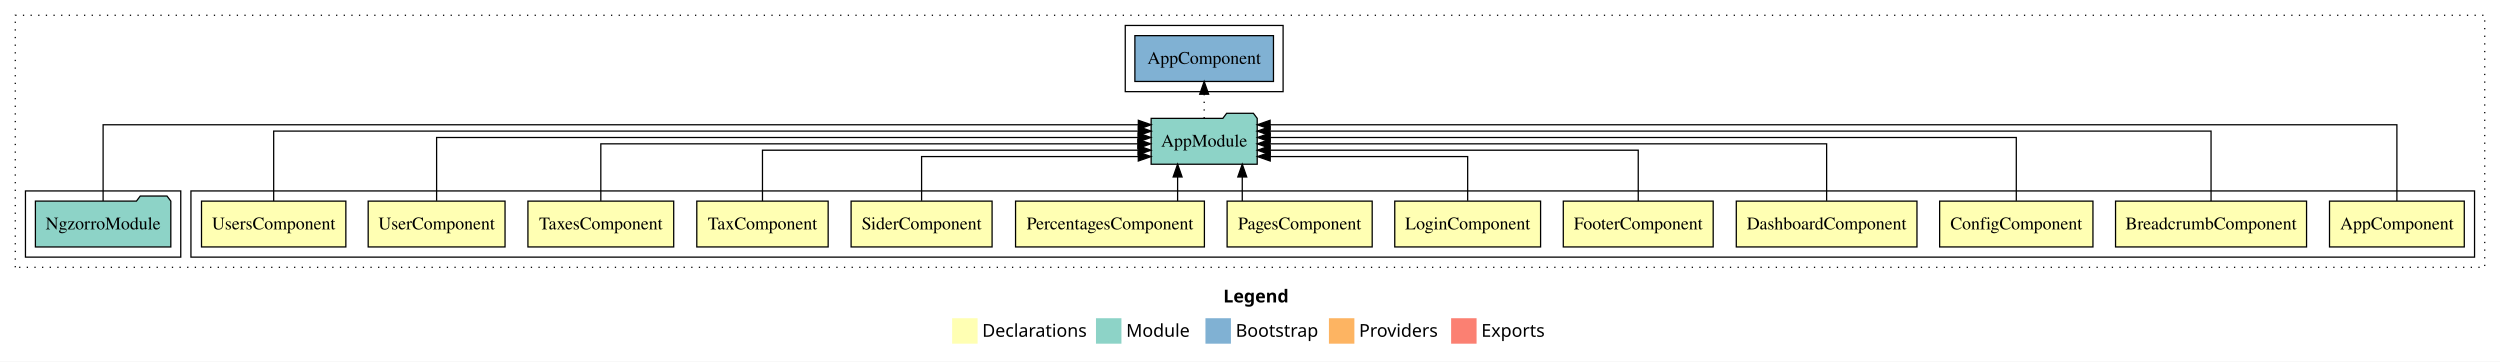
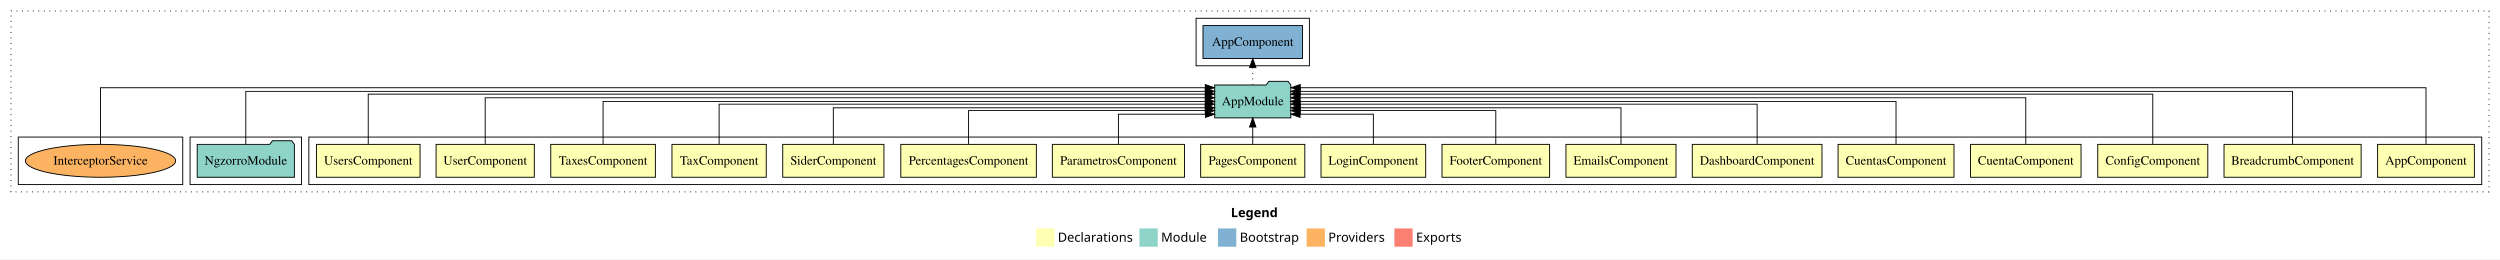
- <svg xmlns="http://www.w3.org/2000/svg" width="1964pt" height="284pt" viewBox="0.00 0.00 1964.00 284.00">
+ <svg xmlns="http://www.w3.org/2000/svg" width="2736pt" height="284pt" viewBox="0.00 0.00 2736.00 284.00">
  <g id="graph0" class="graph" transform="scale(1 1) rotate(0) translate(4 280)">
-     <polygon fill="white" stroke="transparent" points="-4,4 -4,-280 1960,-280 1960,4 -4,4" />
-     <text text-anchor="start" x="957.01" y="-42.4" font-family="sans-serif" font-weight="bold" font-size="14.00">Legend</text>
-     <polygon fill="#ffffb3" stroke="transparent" points="744,-10 744,-30 764,-30 764,-10 744,-10" />
-     <text text-anchor="start" x="767.63" y="-15.4" font-family="sans-serif" font-size="14.00">  Declarations</text>
-     <polygon fill="#8dd3c7" stroke="transparent" points="857,-10 857,-30 877,-30 877,-10 857,-10" />
-     <text text-anchor="start" x="880.73" y="-15.4" font-family="sans-serif" font-size="14.00">  Module</text>
-     <polygon fill="#80b1d3" stroke="transparent" points="943,-10 943,-30 963,-30 963,-10 943,-10" />
-     <text text-anchor="start" x="966.78" y="-15.4" font-family="sans-serif" font-size="14.00">  Bootstrap</text>
-     <polygon fill="#fdb462" stroke="transparent" points="1040,-10 1040,-30 1060,-30 1060,-10 1040,-10" />
-     <text text-anchor="start" x="1063.67" y="-15.4" font-family="sans-serif" font-size="14.00">  Providers</text>
-     <polygon fill="#fb8072" stroke="transparent" points="1136,-10 1136,-30 1156,-30 1156,-10 1136,-10" />
-     <text text-anchor="start" x="1159.73" y="-15.4" font-family="sans-serif" font-size="14.00">  Exports</text>
+     <polygon fill="white" stroke="transparent" points="-4,4 -4,-280 2732,-280 2732,4 -4,4" />
+     <text text-anchor="start" x="1343.01" y="-42.4" font-family="sans-serif" font-weight="bold" font-size="14.00">Legend</text>
+     <polygon fill="#ffffb3" stroke="transparent" points="1130,-10 1130,-30 1150,-30 1150,-10 1130,-10" />
+     <text text-anchor="start" x="1153.63" y="-15.4" font-family="sans-serif" font-size="14.00">  Declarations</text>
+     <polygon fill="#8dd3c7" stroke="transparent" points="1243,-10 1243,-30 1263,-30 1263,-10 1243,-10" />
+     <text text-anchor="start" x="1266.73" y="-15.4" font-family="sans-serif" font-size="14.00">  Module</text>
+     <polygon fill="#80b1d3" stroke="transparent" points="1329,-10 1329,-30 1349,-30 1349,-10 1329,-10" />
+     <text text-anchor="start" x="1352.78" y="-15.4" font-family="sans-serif" font-size="14.00">  Bootstrap</text>
+     <polygon fill="#fdb462" stroke="transparent" points="1426,-10 1426,-30 1446,-30 1446,-10 1426,-10" />
+     <text text-anchor="start" x="1449.67" y="-15.4" font-family="sans-serif" font-size="14.00">  Providers</text>
+     <polygon fill="#fb8072" stroke="transparent" points="1522,-10 1522,-30 1542,-30 1542,-10 1522,-10" />
+     <text text-anchor="start" x="1545.73" y="-15.4" font-family="sans-serif" font-size="14.00">  Exports</text>
    <g id="clust1" class="cluster">
-       <polygon fill="none" stroke="black" stroke-dasharray="1,5" points="8,-70 8,-268 1948,-268 1948,-70 8,-70" />
-     </g>
-     <g id="clust18" class="cluster">
-       <polygon fill="none" stroke="black" points="880,-208 880,-260 1004,-260 1004,-208 880,-208" />
+       <polygon fill="none" stroke="black" stroke-dasharray="1,5" points="8,-70 8,-268 2720,-268 2720,-70 8,-70" />
    </g>
    <g id="clust2" class="cluster">
-       <polygon fill="none" stroke="black" points="146,-78 146,-130 1940,-130 1940,-78 146,-78" />
+       <polygon fill="none" stroke="black" points="334,-78 334,-130 2712,-130 2712,-78 334,-78" />
    </g>
-     <g id="clust16" class="cluster">
-       <polygon fill="none" stroke="black" points="16,-78 16,-130 138,-130 138,-78 16,-78" />
+     <g id="clust20" class="cluster">
+       <polygon fill="none" stroke="black" points="204,-78 204,-130 326,-130 326,-78 204,-78" />
+     </g>
+     <g id="clust22" class="cluster">
+       <polygon fill="none" stroke="black" points="1305,-208 1305,-260 1429,-260 1429,-208 1305,-208" />
+     </g>
+     <g id="clust23" class="cluster">
+       <polygon fill="none" stroke="black" points="16,-78 16,-130 196,-130 196,-78 16,-78" />
    </g>
    <g id="node1" class="node">
-       <polygon fill="#ffffb3" stroke="black" points="1931.94,-122 1826.06,-122 1826.06,-86 1931.94,-86 1931.94,-122" />
-       <text text-anchor="middle" x="1879" y="-99.8" font-family="Times,serif" font-size="14.00">AppComponent</text>
+       <polygon fill="#ffffb3" stroke="black" points="2703.94,-122 2598.06,-122 2598.06,-86 2703.94,-86 2703.94,-122" />
+       <text text-anchor="middle" x="2651" y="-99.8" font-family="Times,serif" font-size="14.00">AppComponent</text>
+     </g>
+     <g id="node18" class="node">
+       <polygon fill="#8dd3c7" stroke="black" points="1408.66,-187 1405.66,-191 1384.66,-191 1381.66,-187 1325.34,-187 1325.34,-151 1408.66,-151 1408.66,-187" />
+       <text text-anchor="middle" x="1367" y="-164.8" font-family="Times,serif" font-size="14.00">AppModule</text>
+     </g>
+     <g id="edge1" class="edge">
+       <path fill="none" stroke="black" d="M2651,-122.15C2651,-145.76 2651,-184 2651,-184 2651,-184 1418.99,-184 1418.99,-184" />
+       <polygon fill="black" stroke="black" points="1418.99,-180.5 1408.99,-184 1418.99,-187.5 1418.99,-180.5" />
+     </g>
+     <g id="node2" class="node">
+       <polygon fill="#ffffb3" stroke="black" points="2580.03,-122 2429.97,-122 2429.97,-86 2580.03,-86 2580.03,-122" />
+       <text text-anchor="middle" x="2505" y="-99.8" font-family="Times,serif" font-size="14.00">BreadcrumbComponent</text>
+     </g>
+     <g id="edge2" class="edge">
+       <path fill="none" stroke="black" d="M2505,-122.01C2505,-144.49 2505,-180 2505,-180 2505,-180 1418.85,-180 1418.85,-180" />
+       <polygon fill="black" stroke="black" points="1418.85,-176.5 1408.85,-180 1418.85,-183.5 1418.85,-176.5" />
+     </g>
+     <g id="node3" class="node">
+       <polygon fill="#ffffb3" stroke="black" points="2412.22,-122 2291.78,-122 2291.78,-86 2412.22,-86 2412.22,-122" />
+       <text text-anchor="middle" x="2352" y="-99.8" font-family="Times,serif" font-size="14.00">ConfigComponent</text>
+     </g>
+     <g id="edge3" class="edge">
+       <path fill="none" stroke="black" d="M2352,-122.04C2352,-143.66 2352,-177 2352,-177 2352,-177 1418.7,-177 1418.7,-177" />
+       <polygon fill="black" stroke="black" points="1418.7,-173.5 1408.7,-177 1418.7,-180.5 1418.7,-173.5" />
+     </g>
+     <g id="node4" class="node">
+       <polygon fill="#ffffb3" stroke="black" points="2273.49,-122 2152.51,-122 2152.51,-86 2273.49,-86 2273.49,-122" />
+       <text text-anchor="middle" x="2213" y="-99.8" font-family="Times,serif" font-size="14.00">CuentaComponent</text>
+     </g>
+     <g id="edge4" class="edge">
+       <path fill="none" stroke="black" d="M2213,-122.13C2213,-142.57 2213,-173 2213,-173 2213,-173 1418.66,-173 1418.66,-173" />
+       <polygon fill="black" stroke="black" points="1418.66,-169.5 1408.66,-173 1418.66,-176.5 1418.66,-169.5" />
+     </g>
+     <g id="node5" class="node">
+       <polygon fill="#ffffb3" stroke="black" points="2134.43,-122 2007.57,-122 2007.57,-86 2134.43,-86 2134.43,-122" />
+       <text text-anchor="middle" x="2071" y="-99.8" font-family="Times,serif" font-size="14.00">CuentasComponent</text>
+     </g>
+     <g id="edge5" class="edge">
+       <path fill="none" stroke="black" d="M2071,-122.11C2071,-141.34 2071,-169 2071,-169 2071,-169 1418.67,-169 1418.67,-169" />
+       <polygon fill="black" stroke="black" points="1418.67,-165.5 1408.67,-169 1418.67,-172.5 1418.67,-165.5" />
+     </g>
+     <g id="node6" class="node">
+       <polygon fill="#ffffb3" stroke="black" points="1989.97,-122 1848.03,-122 1848.03,-86 1989.97,-86 1989.97,-122" />
+       <text text-anchor="middle" x="1919" y="-99.8" font-family="Times,serif" font-size="14.00">DashboardComponent</text>
+     </g>
+     <g id="edge6" class="edge">
+       <path fill="none" stroke="black" d="M1919,-122.27C1919,-140.56 1919,-166 1919,-166 1919,-166 1418.94,-166 1418.94,-166" />
+       <polygon fill="black" stroke="black" points="1418.94,-162.5 1408.94,-166 1418.94,-169.5 1418.94,-162.5" />
+     </g>
+     <g id="node7" class="node">
+       <polygon fill="#ffffb3" stroke="black" points="1830.22,-122 1709.78,-122 1709.78,-86 1830.22,-86 1830.22,-122" />
+       <text text-anchor="middle" x="1770" y="-99.8" font-family="Times,serif" font-size="14.00">EmailsComponent</text>
+     </g>
+     <g id="edge7" class="edge">
+       <path fill="none" stroke="black" d="M1770,-122.03C1770,-139.06 1770,-162 1770,-162 1770,-162 1418.99,-162 1418.99,-162" />
+       <polygon fill="black" stroke="black" points="1418.99,-158.5 1408.99,-162 1418.99,-165.5 1418.99,-158.5" />
+     </g>
+     <g id="node8" class="node">
+       <polygon fill="#ffffb3" stroke="black" points="1691.88,-122 1574.12,-122 1574.12,-86 1691.88,-86 1691.88,-122" />
+       <text text-anchor="middle" x="1633" y="-99.8" font-family="Times,serif" font-size="14.00">FooterComponent</text>
+     </g>
+     <g id="edge8" class="edge">
+       <path fill="none" stroke="black" d="M1633,-122.01C1633,-138.05 1633,-159 1633,-159 1633,-159 1418.86,-159 1418.86,-159" />
+       <polygon fill="black" stroke="black" points="1418.86,-155.5 1408.86,-159 1418.86,-162.5 1418.86,-155.5" />
+     </g>
+     <g id="node9" class="node">
+       <polygon fill="#ffffb3" stroke="black" points="1556.28,-122 1441.72,-122 1441.72,-86 1556.28,-86 1556.28,-122" />
+       <text text-anchor="middle" x="1499" y="-99.8" font-family="Times,serif" font-size="14.00">LoginComponent</text>
+     </g>
+     <g id="edge9" class="edge">
+       <path fill="none" stroke="black" d="M1499,-122.12C1499,-136.78 1499,-155 1499,-155 1499,-155 1418.77,-155 1418.77,-155" />
+       <polygon fill="black" stroke="black" points="1418.77,-151.5 1408.77,-155 1418.77,-158.5 1418.77,-151.5" />
+     </g>
+     <g id="node10" class="node">
+       <polygon fill="#ffffb3" stroke="black" points="1423.99,-122 1310.01,-122 1310.01,-86 1423.99,-86 1423.99,-122" />
+       <text text-anchor="middle" x="1367" y="-99.8" font-family="Times,serif" font-size="14.00">PagesComponent</text>
+     </g>
+     <g id="edge10" class="edge">
+       <path fill="none" stroke="black" d="M1367,-122.11C1367,-122.11 1367,-140.99 1367,-140.99" />
+       <polygon fill="black" stroke="black" points="1363.5,-140.99 1367,-150.99 1370.5,-140.99 1363.5,-140.99" />
+     </g>
+     <g id="node11" class="node">
+       <polygon fill="#ffffb3" stroke="black" points="1292.31,-122 1147.69,-122 1147.69,-86 1292.31,-86 1292.31,-122" />
+       <text text-anchor="middle" x="1220" y="-99.8" font-family="Times,serif" font-size="14.00">ParametrosComponent</text>
+     </g>
+     <g id="edge11" class="edge">
+       <path fill="none" stroke="black" d="M1220,-122.12C1220,-136.78 1220,-155 1220,-155 1220,-155 1315.27,-155 1315.27,-155" />
+       <polygon fill="black" stroke="black" points="1315.27,-158.5 1325.27,-155 1315.27,-151.5 1315.27,-158.5" />
+     </g>
+     <g id="node12" class="node">
+       <polygon fill="#ffffb3" stroke="black" points="1130.18,-122 981.82,-122 981.82,-86 1130.18,-86 1130.18,-122" />
+       <text text-anchor="middle" x="1056" y="-99.8" font-family="Times,serif" font-size="14.00">PercentagesComponent</text>
+     </g>
+     <g id="edge12" class="edge">
+       <path fill="none" stroke="black" d="M1056,-122.01C1056,-138.05 1056,-159 1056,-159 1056,-159 1315.06,-159 1315.06,-159" />
+       <polygon fill="black" stroke="black" points="1315.06,-162.5 1325.06,-159 1315.06,-155.5 1315.06,-162.5" />
+     </g>
+     <g id="node13" class="node">
+       <polygon fill="#ffffb3" stroke="black" points="963.38,-122 852.62,-122 852.62,-86 963.38,-86 963.38,-122" />
+       <text text-anchor="middle" x="908" y="-99.8" font-family="Times,serif" font-size="14.00">SiderComponent</text>
+     </g>
+     <g id="edge13" class="edge">
+       <path fill="none" stroke="black" d="M908,-122.03C908,-139.06 908,-162 908,-162 908,-162 1315.05,-162 1315.05,-162" />
+       <polygon fill="black" stroke="black" points="1315.05,-165.5 1325.05,-162 1315.05,-158.5 1315.05,-165.5" />
    </g>
    <g id="node14" class="node">
-       <polygon fill="#8dd3c7" stroke="black" points="983.66,-187 980.66,-191 959.66,-191 956.66,-187 900.34,-187 900.34,-151 983.66,-151 983.66,-187" />
-       <text text-anchor="middle" x="942" y="-164.8" font-family="Times,serif" font-size="14.00">AppModule</text>
+       <polygon fill="#ffffb3" stroke="black" points="834.6,-122 731.4,-122 731.4,-86 834.6,-86 834.6,-122" />
+       <text text-anchor="middle" x="783" y="-99.8" font-family="Times,serif" font-size="14.00">TaxComponent</text>
    </g>
-     <g id="edge1" class="edge">
-       <path fill="none" stroke="black" d="M1879,-122.09C1879,-145.13 1879,-182 1879,-182 1879,-182 993.78,-182 993.78,-182" />
-       <polygon fill="black" stroke="black" points="993.78,-178.5 983.78,-182 993.78,-185.5 993.78,-178.5" />
+     <g id="edge14" class="edge">
+       <path fill="none" stroke="black" d="M783,-122.27C783,-140.56 783,-166 783,-166 783,-166 1315,-166 1315,-166" />
+       <polygon fill="black" stroke="black" points="1315,-169.5 1325,-166 1315,-162.5 1315,-169.5" />
    </g>
-     <g id="node2" class="node">
-       <polygon fill="#ffffb3" stroke="black" points="1808.03,-122 1657.97,-122 1657.97,-86 1808.03,-86 1808.03,-122" />
-       <text text-anchor="middle" x="1733" y="-99.8" font-family="Times,serif" font-size="14.00">BreadcrumbComponent</text>
+     <g id="node15" class="node">
+       <polygon fill="#ffffb3" stroke="black" points="713.26,-122 598.74,-122 598.74,-86 713.26,-86 713.26,-122" />
+       <text text-anchor="middle" x="656" y="-99.8" font-family="Times,serif" font-size="14.00">TaxesComponent</text>
    </g>
-     <g id="edge2" class="edge">
-       <path fill="none" stroke="black" d="M1733,-122.04C1733,-143.66 1733,-177 1733,-177 1733,-177 993.69,-177 993.69,-177" />
-       <polygon fill="black" stroke="black" points="993.69,-173.5 983.69,-177 993.69,-180.5 993.69,-173.5" />
-     </g>
-     <g id="node3" class="node">
-       <polygon fill="#ffffb3" stroke="black" points="1640.22,-122 1519.78,-122 1519.78,-86 1640.22,-86 1640.22,-122" />
-       <text text-anchor="middle" x="1580" y="-99.8" font-family="Times,serif" font-size="14.00">ConfigComponent</text>
-     </g>
-     <g id="edge3" class="edge">
-       <path fill="none" stroke="black" d="M1580,-122.22C1580,-142.37 1580,-172 1580,-172 1580,-172 993.86,-172 993.86,-172" />
-       <polygon fill="black" stroke="black" points="993.86,-168.5 983.86,-172 993.86,-175.5 993.86,-168.5" />
-     </g>
-     <g id="node4" class="node">
-       <polygon fill="#ffffb3" stroke="black" points="1501.97,-122 1360.03,-122 1360.03,-86 1501.97,-86 1501.97,-122" />
-       <text text-anchor="middle" x="1431" y="-99.8" font-family="Times,serif" font-size="14.00">DashboardComponent</text>
-     </g>
-     <g id="edge4" class="edge">
-       <path fill="none" stroke="black" d="M1431,-122.22C1431,-140.83 1431,-167 1431,-167 1431,-167 993.69,-167 993.69,-167" />
-       <polygon fill="black" stroke="black" points="993.69,-163.5 983.69,-167 993.69,-170.5 993.69,-163.5" />
-     </g>
-     <g id="node5" class="node">
-       <polygon fill="#ffffb3" stroke="black" points="1341.88,-122 1224.12,-122 1224.12,-86 1341.88,-86 1341.88,-122" />
-       <text text-anchor="middle" x="1283" y="-99.8" font-family="Times,serif" font-size="14.00">FooterComponent</text>
-     </g>
-     <g id="edge5" class="edge">
-       <path fill="none" stroke="black" d="M1283,-122.03C1283,-139.06 1283,-162 1283,-162 1283,-162 993.81,-162 993.81,-162" />
-       <polygon fill="black" stroke="black" points="993.81,-158.5 983.81,-162 993.81,-165.5 993.81,-158.5" />
-     </g>
-     <g id="node6" class="node">
-       <polygon fill="#ffffb3" stroke="black" points="1206.28,-122 1091.72,-122 1091.72,-86 1206.28,-86 1206.28,-122" />
-       <text text-anchor="middle" x="1149" y="-99.8" font-family="Times,serif" font-size="14.00">LoginComponent</text>
-     </g>
-     <g id="edge6" class="edge">
-       <path fill="none" stroke="black" d="M1149,-122.24C1149,-137.57 1149,-157 1149,-157 1149,-157 993.89,-157 993.89,-157" />
-       <polygon fill="black" stroke="black" points="993.89,-153.5 983.89,-157 993.89,-160.5 993.89,-153.5" />
-     </g>
-     <g id="node7" class="node">
-       <polygon fill="#ffffb3" stroke="black" points="1073.99,-122 960.01,-122 960.01,-86 1073.99,-86 1073.99,-122" />
-       <text text-anchor="middle" x="1017" y="-99.8" font-family="Times,serif" font-size="14.00">PagesComponent</text>
-     </g>
-     <g id="edge7" class="edge">
-       <path fill="none" stroke="black" d="M971.92,-122.11C971.92,-122.11 971.92,-140.99 971.92,-140.99" />
-       <polygon fill="black" stroke="black" points="968.42,-140.99 971.92,-150.99 975.42,-140.99 968.42,-140.99" />
-     </g>
-     <g id="node8" class="node">
-       <polygon fill="#ffffb3" stroke="black" points="942.18,-122 793.82,-122 793.82,-86 942.18,-86 942.18,-122" />
-       <text text-anchor="middle" x="868" y="-99.8" font-family="Times,serif" font-size="14.00">PercentagesComponent</text>
-     </g>
-     <g id="edge8" class="edge">
-       <path fill="none" stroke="black" d="M921.13,-122.11C921.13,-122.11 921.13,-140.99 921.13,-140.99" />
-       <polygon fill="black" stroke="black" points="917.63,-140.99 921.13,-150.99 924.63,-140.99 917.63,-140.99" />
-     </g>
-     <g id="node9" class="node">
-       <polygon fill="#ffffb3" stroke="black" points="775.38,-122 664.62,-122 664.62,-86 775.38,-86 775.38,-122" />
-       <text text-anchor="middle" x="720" y="-99.8" font-family="Times,serif" font-size="14.00">SiderComponent</text>
-     </g>
-     <g id="edge9" class="edge">
-       <path fill="none" stroke="black" d="M720,-122.24C720,-137.57 720,-157 720,-157 720,-157 890.24,-157 890.24,-157" />
-       <polygon fill="black" stroke="black" points="890.24,-160.5 900.24,-157 890.24,-153.5 890.24,-160.5" />
-     </g>
-     <g id="node10" class="node">
-       <polygon fill="#ffffb3" stroke="black" points="646.6,-122 543.4,-122 543.4,-86 646.6,-86 646.6,-122" />
-       <text text-anchor="middle" x="595" y="-99.8" font-family="Times,serif" font-size="14.00">TaxComponent</text>
-     </g>
-     <g id="edge10" class="edge">
-       <path fill="none" stroke="black" d="M595,-122.03C595,-139.06 595,-162 595,-162 595,-162 890.14,-162 890.14,-162" />
-       <polygon fill="black" stroke="black" points="890.14,-165.5 900.14,-162 890.14,-158.5 890.14,-165.5" />
-     </g>
-     <g id="node11" class="node">
-       <polygon fill="#ffffb3" stroke="black" points="525.26,-122 410.74,-122 410.74,-86 525.26,-86 525.26,-122" />
-       <text text-anchor="middle" x="468" y="-99.8" font-family="Times,serif" font-size="14.00">TaxesComponent</text>
-     </g>
-     <g id="edge11" class="edge">
-       <path fill="none" stroke="black" d="M468,-122.22C468,-140.83 468,-167 468,-167 468,-167 889.94,-167 889.94,-167" />
-       <polygon fill="black" stroke="black" points="889.94,-170.5 899.94,-167 889.94,-163.5 889.94,-170.5" />
-     </g>
-     <g id="node12" class="node">
-       <polygon fill="#ffffb3" stroke="black" points="392.76,-122 285.24,-122 285.24,-86 392.76,-86 392.76,-122" />
-       <text text-anchor="middle" x="339" y="-99.8" font-family="Times,serif" font-size="14.00">UserComponent</text>
-     </g>
-     <g id="edge12" class="edge">
-       <path fill="none" stroke="black" d="M339,-122.22C339,-142.37 339,-172 339,-172 339,-172 890.08,-172 890.08,-172" />
-       <polygon fill="black" stroke="black" points="890.08,-175.5 900.08,-172 890.08,-168.5 890.08,-175.5" />
-     </g>
-     <g id="node13" class="node">
-       <polygon fill="#ffffb3" stroke="black" points="267.7,-122 154.3,-122 154.3,-86 267.7,-86 267.7,-122" />
-       <text text-anchor="middle" x="211" y="-99.8" font-family="Times,serif" font-size="14.00">UsersComponent</text>
-     </g>
-     <g id="edge13" class="edge">
-       <path fill="none" stroke="black" d="M211,-122.04C211,-143.66 211,-177 211,-177 211,-177 890.34,-177 890.34,-177" />
-       <polygon fill="black" stroke="black" points="890.34,-180.5 900.34,-177 890.34,-173.5 890.34,-180.5" />
+     <g id="edge15" class="edge">
+       <path fill="none" stroke="black" d="M656,-122.11C656,-141.34 656,-169 656,-169 656,-169 1315.18,-169 1315.18,-169" />
+       <polygon fill="black" stroke="black" points="1315.18,-172.5 1325.18,-169 1315.18,-165.5 1315.18,-172.5" />
    </g>
    <g id="node16" class="node">
-       <polygon fill="#80b1d3" stroke="black" points="996.44,-252 887.56,-252 887.56,-216 996.44,-216 996.44,-252" />
-       <text text-anchor="middle" x="942" y="-229.8" font-family="Times,serif" font-size="14.00">AppComponent </text>
+       <polygon fill="#ffffb3" stroke="black" points="580.76,-122 473.24,-122 473.24,-86 580.76,-86 580.76,-122" />
+       <text text-anchor="middle" x="527" y="-99.8" font-family="Times,serif" font-size="14.00">UserComponent</text>
    </g>
-     <g id="edge15" class="edge">
-       <path fill="none" stroke="black" stroke-dasharray="1,5" d="M942,-187.11C942,-187.11 942,-205.99 942,-205.99" />
-       <polygon fill="black" stroke="black" points="938.5,-205.99 942,-215.99 945.5,-205.99 938.5,-205.99" />
+     <g id="edge16" class="edge">
+       <path fill="none" stroke="black" d="M527,-122.13C527,-142.57 527,-173 527,-173 527,-173 1315.06,-173 1315.06,-173" />
+       <polygon fill="black" stroke="black" points="1315.06,-176.5 1325.06,-173 1315.06,-169.5 1315.06,-176.5" />
    </g>
-     <g id="node15" class="node">
-       <polygon fill="#8dd3c7" stroke="black" points="130.19,-122 127.19,-126 106.19,-126 103.19,-122 23.81,-122 23.81,-86 130.19,-86 130.19,-122" />
-       <text text-anchor="middle" x="77" y="-99.8" font-family="Times,serif" font-size="14.00">NgzorroModule</text>
+     <g id="node17" class="node">
+       <polygon fill="#ffffb3" stroke="black" points="455.7,-122 342.3,-122 342.3,-86 455.7,-86 455.7,-122" />
+       <text text-anchor="middle" x="399" y="-99.8" font-family="Times,serif" font-size="14.00">UsersComponent</text>
    </g>
-     <g id="edge14" class="edge">
-       <path fill="none" stroke="black" d="M77,-122.09C77,-145.13 77,-182 77,-182 77,-182 890.28,-182 890.28,-182" />
-       <polygon fill="black" stroke="black" points="890.28,-185.5 900.28,-182 890.28,-178.5 890.28,-185.5" />
+     <g id="edge17" class="edge">
+       <path fill="none" stroke="black" d="M399,-122.04C399,-143.66 399,-177 399,-177 399,-177 1315.1,-177 1315.1,-177" />
+       <polygon fill="black" stroke="black" points="1315.1,-180.5 1325.1,-177 1315.1,-173.5 1315.1,-180.5" />
+     </g>
+     <g id="node20" class="node">
+       <polygon fill="#80b1d3" stroke="black" points="1421.44,-252 1312.56,-252 1312.56,-216 1421.44,-216 1421.44,-252" />
+       <text text-anchor="middle" x="1367" y="-229.8" font-family="Times,serif" font-size="14.00">AppComponent </text>
+     </g>
+     <g id="edge19" class="edge">
+       <path fill="none" stroke="black" stroke-dasharray="1,5" d="M1367,-187.11C1367,-187.11 1367,-205.99 1367,-205.99" />
+       <polygon fill="black" stroke="black" points="1363.5,-205.99 1367,-215.99 1370.5,-205.99 1363.5,-205.99" />
+     </g>
+     <g id="node19" class="node">
+       <polygon fill="#8dd3c7" stroke="black" points="318.19,-122 315.19,-126 294.19,-126 291.19,-122 211.81,-122 211.81,-86 318.19,-86 318.19,-122" />
+       <text text-anchor="middle" x="265" y="-99.8" font-family="Times,serif" font-size="14.00">NgzorroModule</text>
+     </g>
+     <g id="edge18" class="edge">
+       <path fill="none" stroke="black" d="M265,-122.01C265,-144.49 265,-180 265,-180 265,-180 1315.15,-180 1315.15,-180" />
+       <polygon fill="black" stroke="black" points="1315.15,-183.5 1325.15,-180 1315.15,-176.5 1315.15,-183.5" />
+     </g>
+     <g id="node21" class="node">
+       <ellipse fill="#fdb462" stroke="black" cx="106" cy="-104" rx="82.2" ry="18" />
+       <text text-anchor="middle" x="106" y="-99.8" font-family="Times,serif" font-size="14.00">InterceptorService</text>
+     </g>
+     <g id="edge20" class="edge">
+       <path fill="none" stroke="black" d="M106,-122.15C106,-145.76 106,-184 106,-184 106,-184 1315.04,-184 1315.04,-184" />
+       <polygon fill="black" stroke="black" points="1315.04,-187.5 1325.04,-184 1315.04,-180.5 1315.04,-187.5" />
    </g>
  </g>
</svg>
